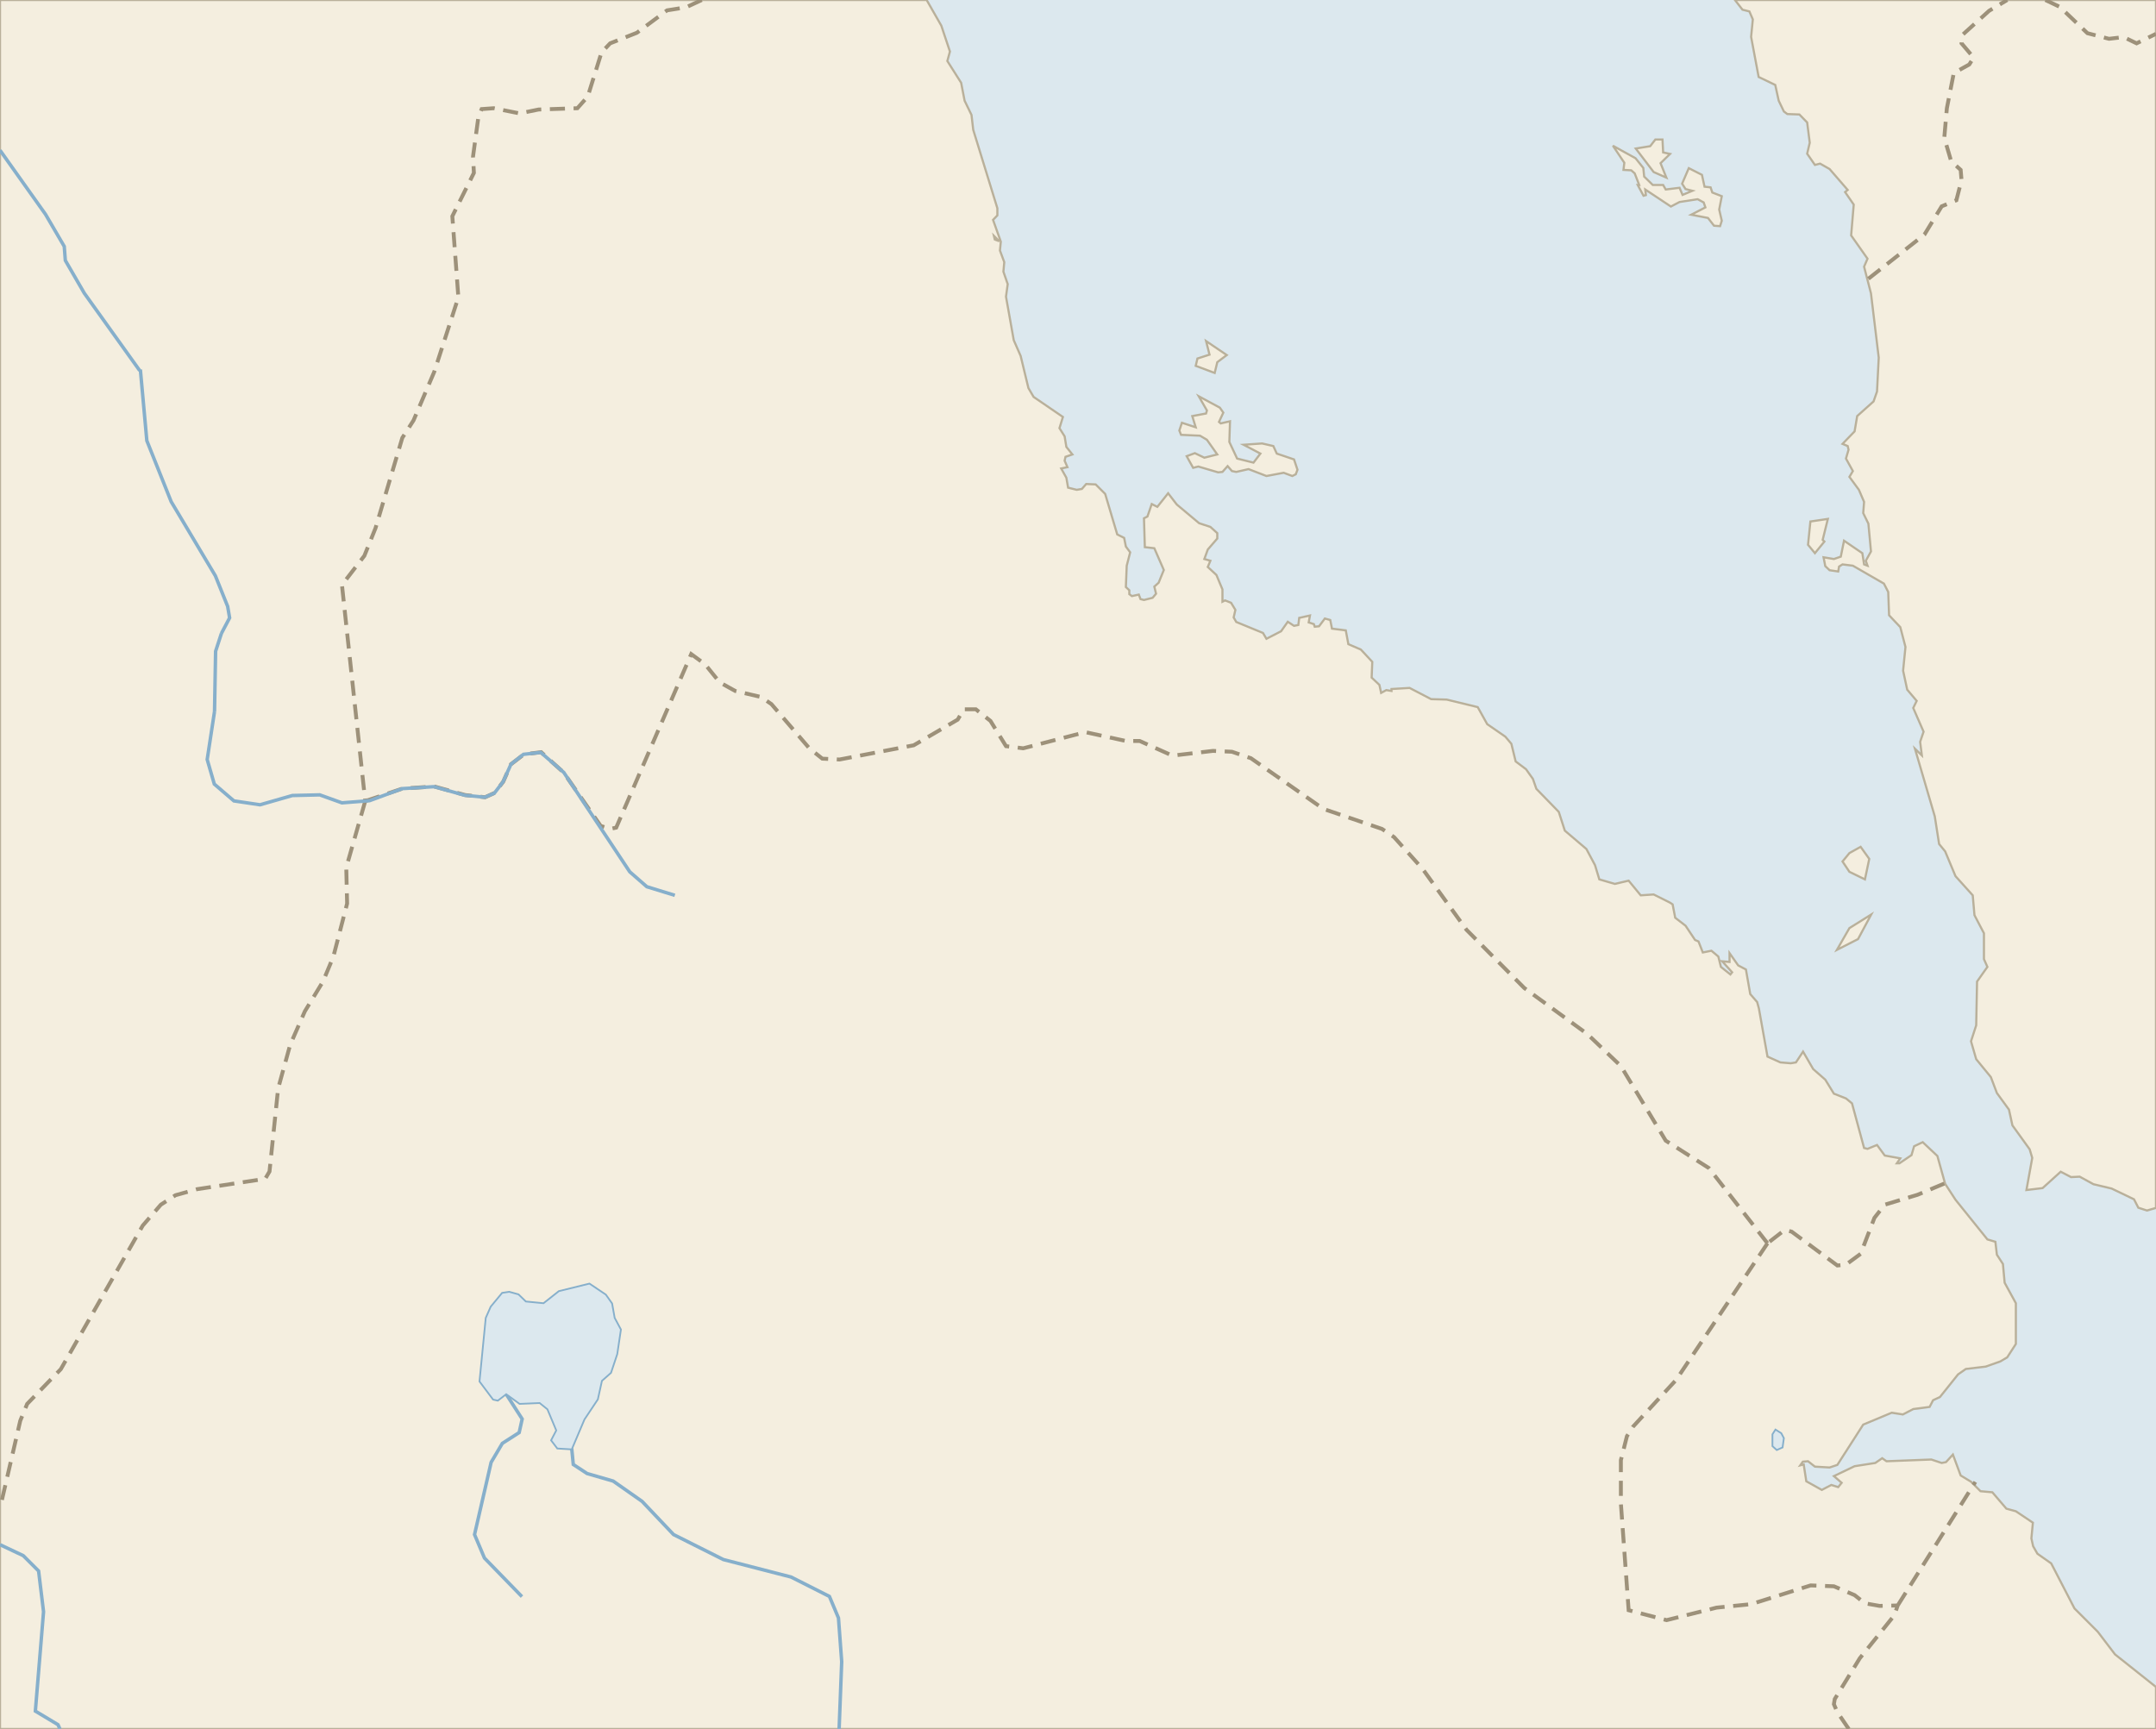
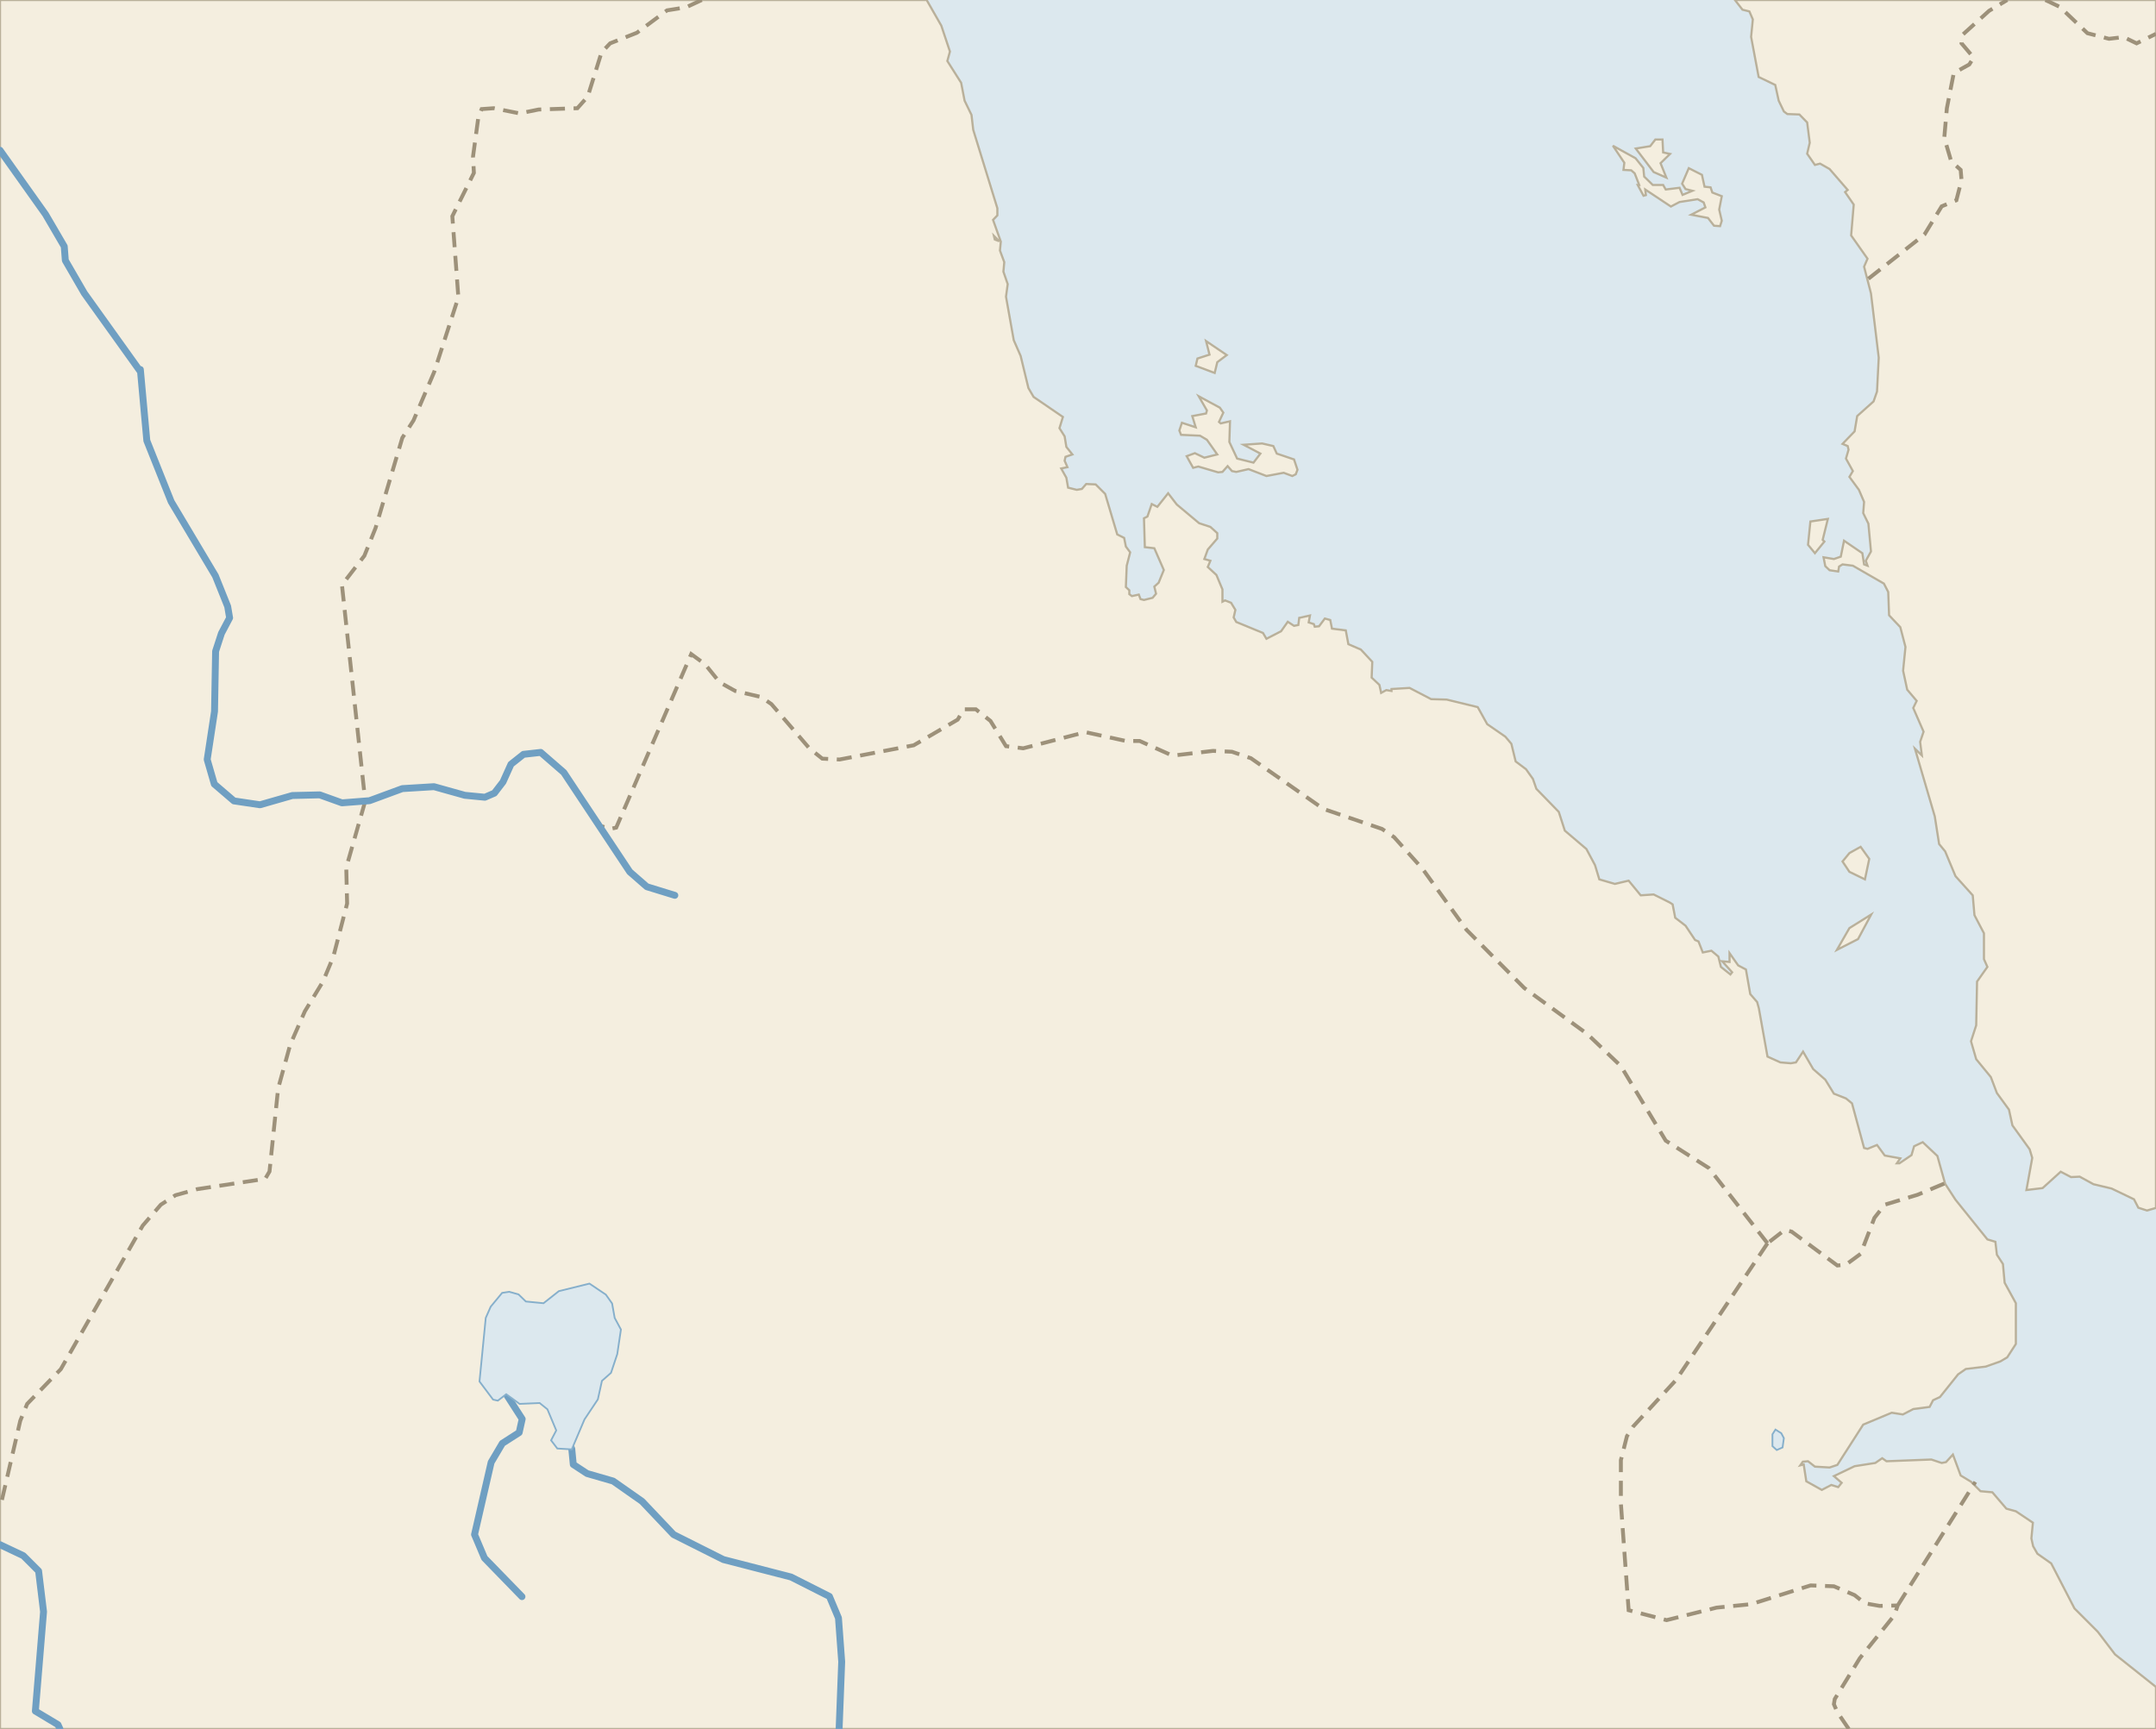
<svg xmlns="http://www.w3.org/2000/svg" viewBox="0 0 1000 802" width="1000" height="802">
  <rect width="1000" height="802" fill="#dce8ee" />
  <path fill="#f4eedf" stroke="#b9b09a" stroke-width="1" d="M451.4 60.2L462.6 96.6L462.6 99.9L460.6 102.0L464.2 112.1L463.8 116.2L465.8 121.6L465.4 126.0L467.4 131.8L466.6 137.6L470.2 157.8L473.4 165.1L477.0 180.0L479.4 184.1L493.0 193.4L491.4 198.6L493.8 202.4L494.6 207.3L497.4 210.8L494.2 211.9L493.8 213.7L495.1 216.7L492.2 217.3L494.6 221.6L495.4 226.2L499.4 227.2L501.8 226.8L503.8 224.5L508.2 224.7L512.6 229.1L518.2 247.9L521.4 249.5L522.2 253.5L524.2 256.2L522.6 262.4L522.2 272.3L523.8 273.8L523.8 275.6L525.0 276.5L528.2 275.8L529.0 277.9L530.6 278.3L534.6 277.3L536.2 275.4L535.4 272.1L537.4 270.3L539.8 264.4L535.4 254.3L531.0 253.8L530.6 240.4L532.2 239.6L534.2 233.8L536.8 235.1L541.8 228.8L545.8 234.0L556.2 242.7L561.4 244.4L564.6 247.3L564.6 249.8L560.2 254.9L558.6 259.3L561.4 260.1L560.2 263.0L564.2 266.7L567.0 273.4L567.0 279.1L568.2 278.5L571.0 279.6L573.0 282.9L572.2 286.4L573.4 288.5L585.8 293.6L587.4 296.3L594.2 292.8L597.3 288.4L600.2 290.3L602.2 289.9L602.6 286.6L607.6 285.5L607.0 288.7L609.4 289.5L609.8 290.7L611.8 290.5L614.5 286.9L617.0 287.6L617.8 291.6L624.2 292.4L625.4 298.8L631.2 301.3L636.5 307.0L636.2 314.3L639.8 317.7L640.6 321.4L643.0 320.1L645.4 320.5L645.4 319.6L653.8 319.1L663.8 324.3L671.0 324.5L685.4 328.0L689.8 335.9L698.2 341.7L701.0 345.0L703.0 353.2L707.8 356.8L711.0 361.3L712.6 365.9L723.0 376.6L725.8 385.3L735.8 393.8L739.8 401.3L741.8 407.9L749.0 410.0L755.4 408.5L761.0 415.3L767.0 414.9L774.6 418.7L775.8 419.5L777.0 425.7L781.8 429.4L786.2 436.0L787.8 436.7L789.8 441.8L793.8 441.0L797.0 443.7L798.2 448.5L802.6 452.0L803.4 451.0L798.8 445.9L802.2 446.2L802.2 442.1L806.2 447.8L809.8 449.7L811.8 461.1L815.0 464.8L815.8 467.7L819.8 490.1L825.8 492.8L830.6 493.2L833.0 492.8L836.3 487.8L841.0 495.9L846.6 500.8L850.6 507.3L856.2 509.5L859.0 511.8L864.6 532.5L866.2 532.9L870.6 531.1L874.2 536.0L881.4 537.3L879.8 539.6L881.0 539.6L886.6 535.8L887.8 531.7L891.8 529.8L898.6 536.2L902.2 549.1L907.0 556.5L921.8 574.9L925.5 576.0L926.2 582.0L929.0 586.3L929.8 595.0L935.0 604.5L935.0 623.4L931.0 629.6L927.8 631.5L921.0 633.9L911.8 635.0L908.2 637.5L899.8 648.0L896.6 649.5L895.0 652.6L887.4 653.6L882.6 656.1L877.4 655.3L864.2 660.8L852.2 679.5L848.6 680.7L841.8 680.3L838.6 677.8L836.2 678.0L835.0 679.7L836.6 679.3L837.8 687.1L845.0 691.1L849.4 688.8L852.6 689.8L854.2 687.8L850.6 684.7L860.2 680.1L869.8 678.6L873.0 676.4L875.0 677.8L895.8 677.0L900.6 678.6L902.6 678.2L905.8 674.7L909.4 684.4L914.2 687.3L918.6 691.7L924.1 692.2L930.6 699.8L935.0 701.0L942.9 706.3L942.2 713.6L943.0 717.2L945.0 720.7L951.4 725.2L962.2 746.1L973.0 756.9L981.0 767.4L1000.0 782.5L1000.0 802.0L0.0 802.0L0.0 0.0L429.8 0.0L436.6 11.9L440.6 23.9L439.4 28.3L445.8 38.4L447.4 46.7L450.6 53.3L451.4 60.2ZM461.0 109.4L461.4 111.1L463.5 111.9L461.0 109.4ZM812.2 17.1L813.0 9.0L811.4 5.3L808.2 4.5L804.7 0.0L1000.0 0.0L1000.0 560.3L995.8 561.5L991.8 560.2L989.8 556.3L979.4 551.3L971.0 549.3L964.6 545.8L960.6 546.0L955.8 543.5L947.4 551.1L939.9 552.0L942.6 537.1L941.4 533.1L933.4 522.0L931.8 514.7L926.2 507.0L923.4 499.6L916.6 491.3L914.2 483.0L916.6 475.6L917.0 455.3L921.8 448.5L920.2 444.9L920.2 432.9L915.8 424.5L915.0 415.3L907.0 406.4L902.2 394.9L899.4 391.5L897.4 378.7L888.2 347.3L891.4 350.4L890.6 344.1L892.2 339.4L887.4 328.4L889.0 325.1L884.6 319.9L882.7 311.1L883.8 300.1L881.4 290.9L876.2 285.4L875.8 274.6L873.8 270.7L859.4 262.4L854.6 261.8L853.0 262.8L852.6 265.1L848.6 264.5L846.6 262.6L845.8 258.5L850.6 259.3L853.8 258.2L855.3 250.8L863.8 256.6L864.6 261.8L866.2 262.4L865.4 260.1L867.8 255.8L866.6 242.9L864.2 238.0L864.6 232.8L862.2 227.2L857.8 221.2L859.4 218.5L856.2 212.7L857.4 208.6L857.0 206.9L854.6 205.9L860.2 200.1L861.4 193.0L869.0 186.2L870.6 181.6L871.4 165.9L867.8 136.1L864.6 123.7L866.2 120.0L858.6 109.2L859.8 94.9L855.8 89.1L857.0 88.1L848.6 78.4L844.2 75.9L841.8 76.5L838.2 71.3L839.4 66.2L838.2 56.8L834.6 53.1L829.0 52.9L827.4 51.7L825.0 46.7L823.4 39.4L815.7 35.7L812.2 17.1ZM857.8 430.5L867.9 424.2L861.8 435.6L852.0 440.6L857.8 430.5ZM857.8 404.4L854.6 399.6L857.8 395.7L863.0 392.8L867.0 398.4L865.0 407.9L857.8 404.4ZM847.8 240.7L845.4 250.4L846.2 251.2L841.8 256.6L838.6 252.7L839.7 241.9L847.8 240.7ZM758.6 73.4L762.2 77.9L762.6 81.9L766.6 85.8L771.4 85.8L772.6 87.9L779.0 87.1L780.4 90.4L785.0 88.5L781.8 87.7L780.2 85.2L783.3 78.0L789.4 81.1L790.6 86.6L793.4 86.9L794.2 89.3L798.6 91.0L797.4 97.2L798.6 102.4L797.8 104.9L795.0 104.7L792.2 101.1L784.4 99.6L791.0 96.2L790.2 93.9L787.4 92.4L779.0 93.7L775.0 95.8L763.1 87.9L763.4 90.5L762.3 90.8L759.6 85.8L760.3 85.8L758.2 80.4L756.6 79.0L753.0 78.8L753.4 75.5L748.1 67.6L758.6 73.4ZM771.4 70.7L774.6 71.4L770.2 75.7L772.9 82.4L767.0 79.8L758.7 68.9L765.4 67.8L767.8 64.7L771.1 64.7L771.4 70.7ZM554.2 210.2L558.6 212.3L564.6 210.8L559.8 204.0L556.6 202.1L547.8 201.7L547.0 199.7L548.2 196.1L554.6 198.2L553.0 193.0L559.4 191.8L559.8 190.4L556.0 183.8L565.8 189.1L567.4 191.4L565.4 195.7L566.2 196.4L570.5 195.4L570.2 205.0L573.8 212.7L581.4 214.6L584.6 210.4L576.8 206.3L585.4 205.7L590.6 206.9L592.2 210.4L600.2 213.1L601.8 217.9L601.0 220.0L599.4 220.8L595.4 219.3L587.4 220.8L579.1 217.6L573.4 218.9L571.4 218.5L569.4 216.2L567.0 218.9L565.0 219.1L555.8 216.4L553.4 217.0L550.4 211.6L554.2 210.2ZM554.6 169.7L555.4 166.3L561.0 164.5L559.4 158.2L569.0 164.7L564.6 168.0L563.4 173.0L554.6 169.7Z" />
  <path fill="none" stroke="#9d917a" stroke-width="1.8" stroke-dasharray="7 4" d="M866.6 129.3L892.6 108.8L900.6 95.7L907.4 92.9L909.8 83.6L909.4 78.8L905.0 74.8L901.8 63.9L903.0 50.2L906.2 33.9L913.4 29.9L915.4 26.7L909.8 20.1L910.2 16.2L922.6 5.0L931.0 0.0M948.7 0.0L955.4 3.2L968.2 15.4L978.2 18.0L985.0 17.2L991.0 20.1L1000.0 15.7M325.5 0.0L318.2 3.4L309.4 4.8L295.4 15.2L283.0 20.1L279.0 24.3L272.6 44.8L267.8 50.2L249.8 50.8L241.0 52.6L229.0 50.2L223.4 50.6L221.8 54.9L219.4 72.6L219.8 80.2L209.8 100.3L212.6 137.9L201.4 172.5L191.8 195.0L186.6 203.1L174.2 244.9L169.0 257.8L158.6 271.3L169.4 371.6M169.4 371.6L160.6 402.4L161.0 419.1L154.6 443.8L149.8 455.3L141.4 469.1L134.6 484.6L129.0 504.9L125.0 543.4L123.0 546.8L91.4 551.6L81.4 554.4L74.6 558.8L66.2 568.5L28.2 635.1L12.6 651.2L9.4 659.0L0.0 699.6M857.5 802.0L852.2 794.2L850.6 790.5L851.0 788.1L862.6 769.2L878.6 749.3L880.2 744.7M880.2 744.7L916.2 687.4M169.4 371.6L186.6 365.8L201.4 364.8L215.8 368.8L225.0 369.8L229.4 367.8L233.4 362.6L237.0 354.5L243.0 349.9L251.0 348.9L261.4 358.3L278.6 383.1L283.0 384.5L285.8 383.9L320.6 303.4L327.0 308.1L333.8 316.5L341.0 320.5L353.0 323.3L357.8 326.6L375.4 347.1L381.4 351.9L389.4 352.3L423.8 345.7L444.2 333.8L447.0 329.0L452.6 329.0L459.4 334.4L466.6 346.1L474.6 347.1L503.4 339.6L522.2 343.7L528.6 343.7L543.8 350.5L562.6 348.3L571.4 348.7L580.2 351.7L613.8 375.2L641.0 384.5L646.6 388.3L659.8 403.0L680.2 431.3L707.0 458.3L736.2 479.6L751.8 494.5L772.6 529.1L792.6 541.8L819.8 576.7M819.8 576.7L777.4 640.1L757.4 661.8L754.6 666.2L751.8 677.3L751.8 697.4L755.4 746.9L773.0 751.5L796.2 745.7L812.2 744.1L839.8 735.4L850.6 735.8L860.2 739.9L865.0 743.7L871.8 744.9L880.2 744.7M901.8 549.0L889.4 554.2L874.2 558.8L869.4 564.9L863.0 581.6L856.2 586.6L852.2 587.0L831.0 571.3L827.8 570.5L819.8 576.7" />
-   <path fill="none" stroke="#86afcb" stroke-width="1.6" d="M234.8 646.8L238.9 642.3L244.1 641.0L251.6 641.3L257.8 649.1L265.2 672.3M102.7 293.8L100.0 302.1L99.5 330.0M242.1 740.6L224.7 722.7L220.1 711.8L227.8 678.3L233.0 669.5L240.8 664.5L242.2 658.2L234.8 646.7M265.2 672.1L265.9 679.3L272.3 683.5L284.4 687.0L297.8 696.4L312.4 711.8L335.5 723.4L366.9 731.5L384.7 740.5L388.9 750.5L390.4 770.8L389.2 802.0M64.8 171.9L39.1 136.0L30.3 120.8L29.8 114.3L21.1 99.4L0.0 69.7M65.1 171.4L68.1 204.4L79.4 232.7L99.9 267.1L105.6 281.3L106.5 286.6L102.7 293.8M27.8 802.0L26.9 800.0L16.4 793.7L20.2 747.6L17.9 728.7L10.8 721.6L0.0 716.5M313.0 415.3L300.0 411.3L292.1 404.4L261.5 358.3L250.8 349.0L242.8 349.9L237.0 354.5L233.3 362.7L229.3 367.9L224.9 369.8L215.6 368.9L201.3 364.9L186.6 365.8L171.4 371.4L158.6 372.4L148.3 368.7L135.6 369.0L120.6 373.3L108.5 371.5L99.4 363.7L96.1 352.3L99.5 330.0" />
+   <path fill="none" stroke="#6f9fc2" stroke-width="3.2" stroke-linejoin="round" stroke-linecap="round" d="M234.8 646.8L238.9 642.3L244.1 641.0L251.6 641.3L257.8 649.1L265.2 672.3M102.7 293.8L100.0 302.1L99.5 330.0M242.1 740.6L224.7 722.7L220.1 711.8L227.8 678.3L233.0 669.5L240.8 664.5L242.2 658.2L234.8 646.7M265.2 672.1L265.9 679.3L272.3 683.5L284.4 687.0L297.8 696.4L312.4 711.8L335.5 723.4L366.9 731.5L384.7 740.5L388.9 750.5L390.4 770.8L389.2 802.0M64.8 171.9L39.1 136.0L30.3 120.8L29.8 114.3L21.1 99.4L0.0 69.7M65.1 171.4L68.1 204.4L79.4 232.7L99.9 267.1L105.6 281.3L106.5 286.6L102.7 293.8M27.8 802.0L26.9 800.0L16.4 793.7L20.2 747.6L17.9 728.7L10.8 721.6L0.0 716.5M313.0 415.3L300.0 411.3L292.1 404.4L261.5 358.3L250.8 349.0L242.8 349.9L237.0 354.5L233.3 362.7L229.3 367.9L224.9 369.8L215.6 368.9L201.3 364.9L186.6 365.8L171.4 371.4L158.6 372.4L148.3 368.7L135.6 369.0L120.6 373.3L108.5 371.5L99.4 363.7L96.1 352.3L99.5 330.0" />
  <path fill="#dce8ee" stroke="#86afcb" stroke-width="0.8" d="M250.3 650.8L241.0 651.2L234.8 646.7L230.9 649.7L228.7 649.2L222.4 640.8L225.3 611.3L227.6 606.1L232.9 599.7L236.2 599.2L240.5 600.4L243.9 603.7L252.1 604.5L259.2 598.9L273.4 595.4L281.0 600.5L283.9 604.6L285.1 611.3L288.0 616.7L286.3 628.1L283.4 636.8L279.2 640.5L277.3 649.1L271.1 658.4L265.2 672.3L258.5 671.9L255.6 668.1L258.0 663.5L253.9 653.7L250.3 650.8ZM826.8 671.4L824.1 672.6L822.1 670.8L822.1 665.3L823.5 663.1L826.2 664.8L827.4 667.1L826.8 671.4Z" />
  <path fill="#cfe0ea" stroke="#86afcb" stroke-width="1" stroke-dasharray="3 3" d="" />
</svg>
